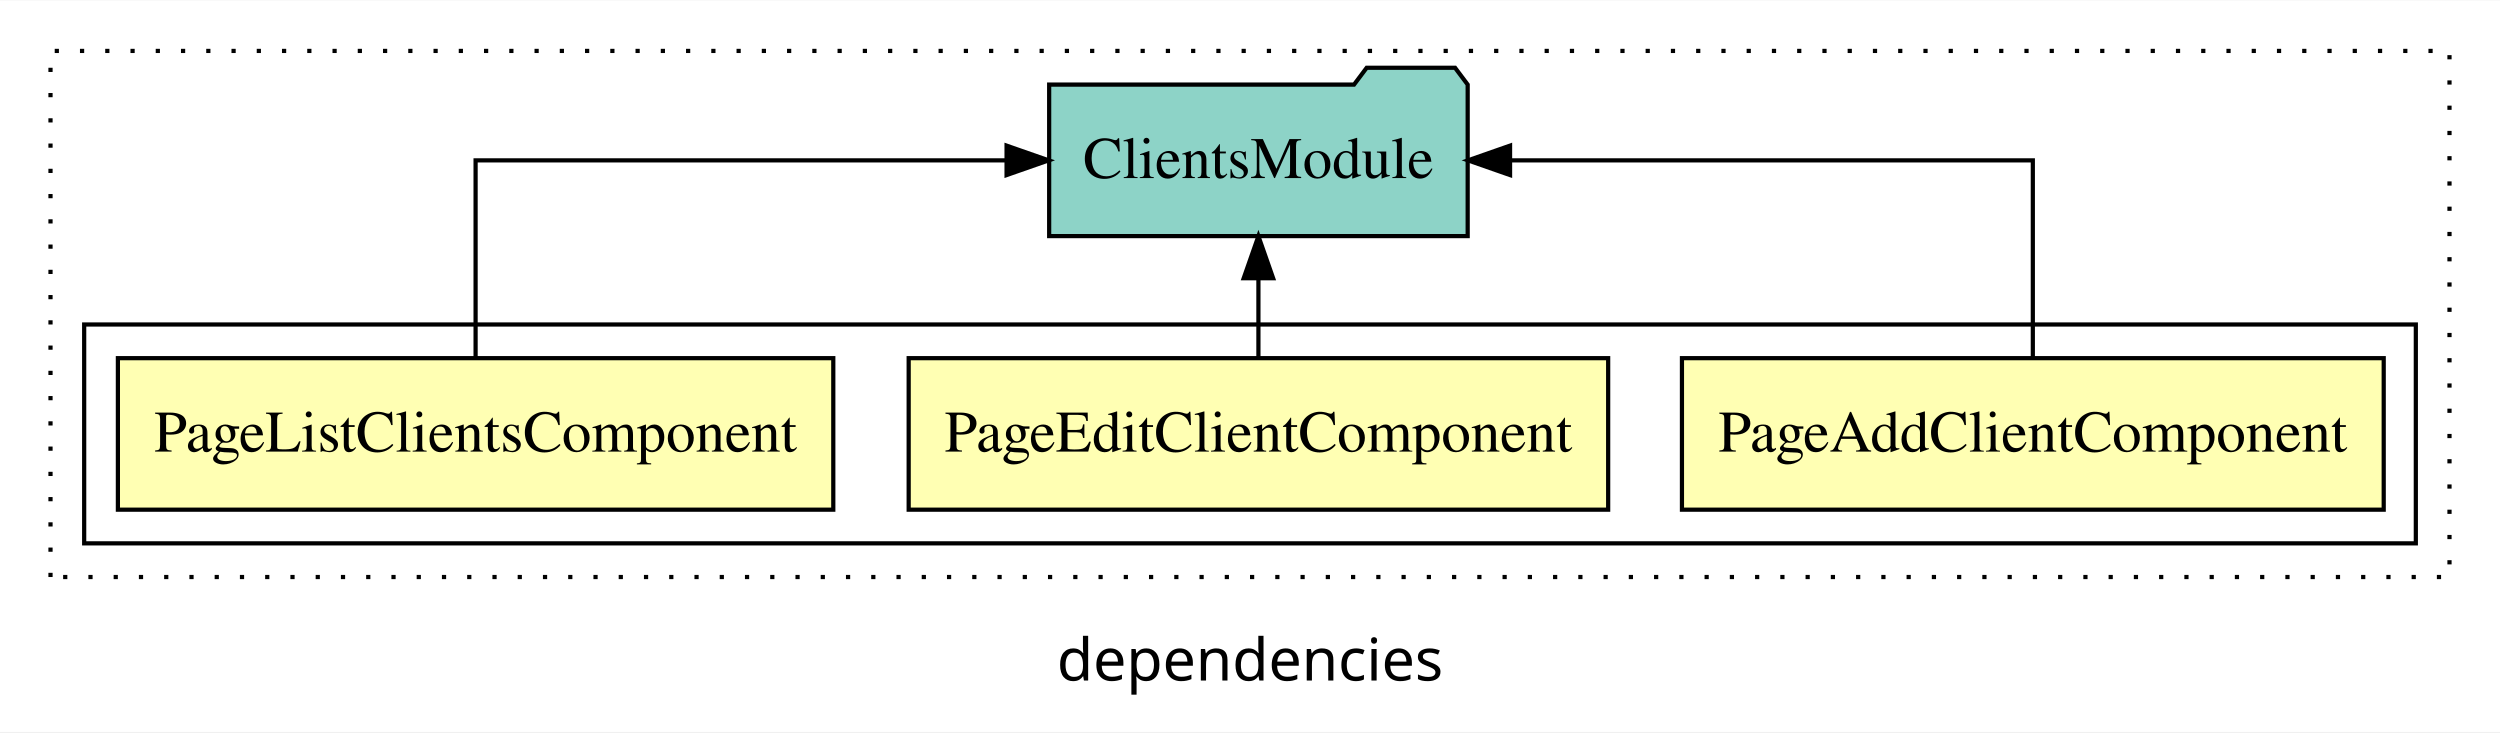
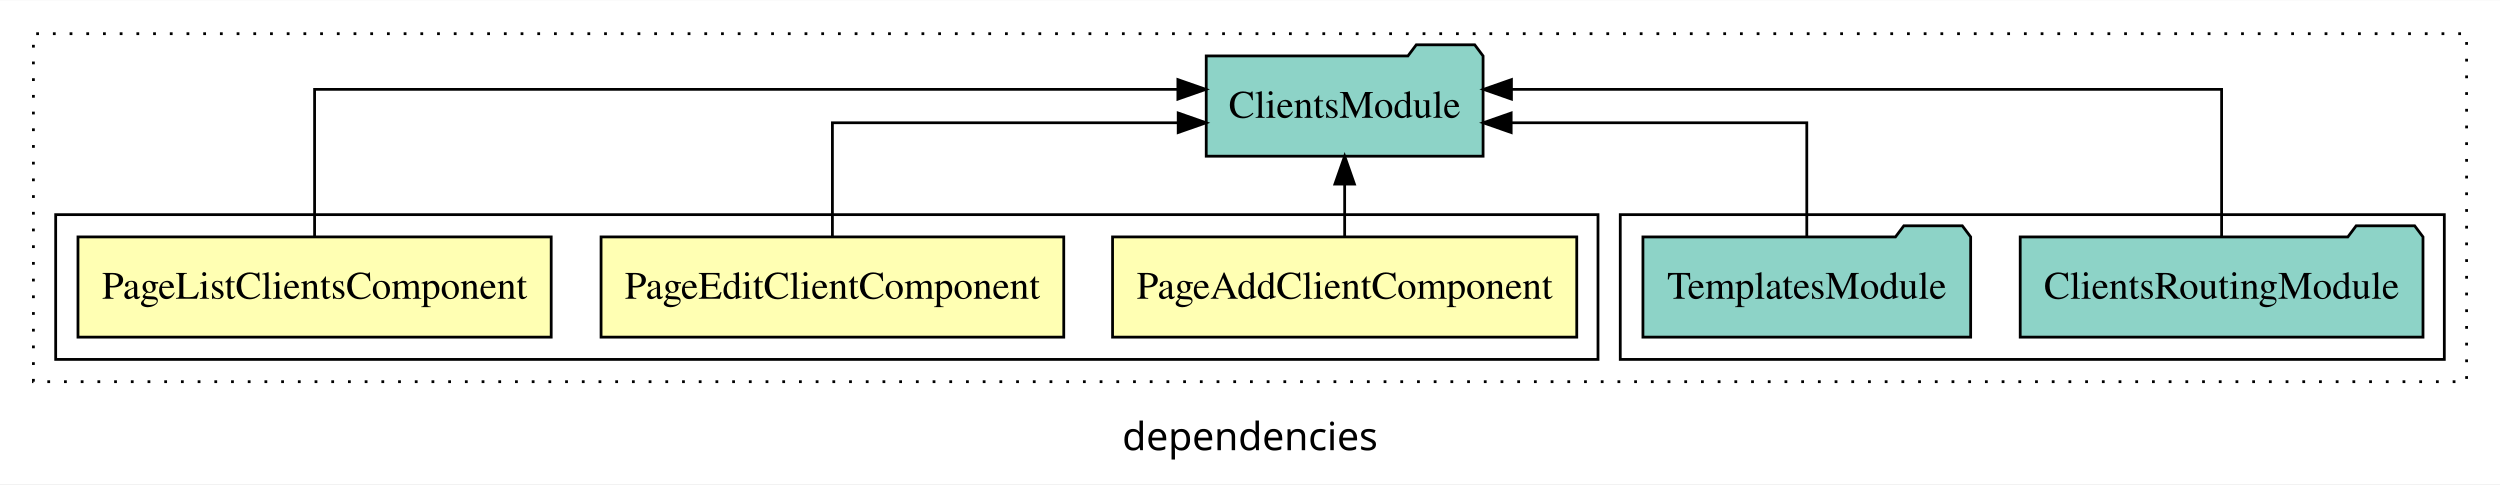
- <svg xmlns="http://www.w3.org/2000/svg" width="594pt" height="174pt" viewBox="0.00 0.00 594.00 173.80">
+ <svg xmlns="http://www.w3.org/2000/svg" width="898pt" height="174pt" viewBox="0.00 0.00 898.00 173.80">
  <g id="graph0" class="graph" transform="scale(1 1) rotate(0) translate(4 169.8)">
-     <polygon fill="white" stroke="transparent" points="-4,4 -4,-169.8 590,-169.8 590,4 -4,4" />
-     <text text-anchor="middle" x="293" y="-8.2" font-family="sans-serif" font-size="14.00">dependencies</text>
+     <polygon fill="white" stroke="transparent" points="-4,4 -4,-169.8 894,-169.8 894,4 -4,4" />
+     <text text-anchor="middle" x="445" y="-8.2" font-family="sans-serif" font-size="14.00">dependencies</text>
    <g id="clust1" class="cluster">
-       <polygon fill="none" stroke="black" stroke-dasharray="1,5" points="8,-32.8 8,-157.8 578,-157.8 578,-32.8 8,-32.8" />
+       <polygon fill="none" stroke="black" stroke-dasharray="1,5" points="8,-32.8 8,-157.8 882,-157.8 882,-32.8 8,-32.8" />
+     </g>
+     <g id="clust6" class="cluster">
+       <polygon fill="none" stroke="black" points="578,-40.8 578,-92.8 874,-92.8 874,-40.8 578,-40.8" />
    </g>
    <g id="clust2" class="cluster">
      <polygon fill="none" stroke="black" points="16,-40.8 16,-92.8 570,-92.8 570,-40.8 16,-40.8" />
    </g>
    <g id="node1" class="node">
      <polygon fill="#ffffb3" stroke="black" points="562.37,-84.8 395.63,-84.8 395.63,-48.8 562.37,-48.8 562.37,-84.8" />
      <text text-anchor="middle" x="479" y="-62.6" font-family="Times,serif" font-size="14.00">PageAddClientComponent</text>
    </g>
    <g id="node4" class="node">
-       <polygon fill="#8dd3c7" stroke="black" points="344.72,-149.8 341.72,-153.8 320.72,-153.8 317.72,-149.8 245.28,-149.8 245.28,-113.8 344.72,-113.8 344.72,-149.8" />
-       <text text-anchor="middle" x="295" y="-127.6" font-family="Times,serif" font-size="14.00">ClientsModule</text>
+       <polygon fill="#8dd3c7" stroke="black" points="528.72,-149.8 525.72,-153.8 504.72,-153.8 501.72,-149.8 429.28,-149.8 429.28,-113.8 528.72,-113.8 528.72,-149.8" />
+       <text text-anchor="middle" x="479" y="-127.6" font-family="Times,serif" font-size="14.00">ClientsModule</text>
    </g>
    <g id="edge1" class="edge">
-       <path fill="none" stroke="black" d="M479,-84.91C479,-104.14 479,-131.8 479,-131.8 479,-131.8 354.79,-131.8 354.79,-131.8" />
-       <polygon fill="black" stroke="black" points="354.79,-128.3 344.79,-131.8 354.79,-135.3 354.79,-128.3" />
+       <path fill="none" stroke="black" d="M479,-84.91C479,-84.91 479,-103.79 479,-103.79" />
+       <polygon fill="black" stroke="black" points="475.5,-103.79 479,-113.79 482.5,-103.79 475.5,-103.79" />
    </g>
    <g id="node2" class="node">
      <polygon fill="#ffffb3" stroke="black" points="378.1,-84.8 211.9,-84.8 211.9,-48.8 378.1,-48.8 378.1,-84.8" />
      <text text-anchor="middle" x="295" y="-62.6" font-family="Times,serif" font-size="14.00">PageEditClientComponent</text>
    </g>
    <g id="edge2" class="edge">
-       <path fill="none" stroke="black" d="M295,-84.91C295,-84.91 295,-103.79 295,-103.79" />
-       <polygon fill="black" stroke="black" points="291.5,-103.79 295,-113.79 298.5,-103.79 291.5,-103.79" />
+       <path fill="none" stroke="black" d="M295,-84.82C295,-102.17 295,-125.8 295,-125.8 295,-125.8 419.21,-125.8 419.21,-125.8" />
+       <polygon fill="black" stroke="black" points="419.21,-129.3 429.21,-125.8 419.21,-122.3 419.21,-129.3" />
    </g>
    <g id="node3" class="node">
      <polygon fill="#ffffb3" stroke="black" points="193.99,-84.8 24.01,-84.8 24.01,-48.8 193.99,-48.8 193.99,-84.8" />
      <text text-anchor="middle" x="109" y="-62.6" font-family="Times,serif" font-size="14.00">PageListClientsComponent</text>
    </g>
    <g id="edge3" class="edge">
-       <path fill="none" stroke="black" d="M109,-84.91C109,-104.14 109,-131.8 109,-131.8 109,-131.8 235.16,-131.8 235.16,-131.8" />
-       <polygon fill="black" stroke="black" points="235.16,-135.3 245.16,-131.8 235.16,-128.3 235.16,-135.3" />
+       <path fill="none" stroke="black" d="M109,-85.08C109,-106.12 109,-137.8 109,-137.8 109,-137.8 419.1,-137.8 419.1,-137.8" />
+       <polygon fill="black" stroke="black" points="419.1,-141.3 429.1,-137.8 419.1,-134.3 419.1,-141.3" />
+     </g>
+     <g id="node5" class="node">
+       <polygon fill="#8dd3c7" stroke="black" points="866.34,-84.8 863.34,-88.8 842.34,-88.8 839.34,-84.8 721.66,-84.8 721.66,-48.8 866.34,-48.8 866.34,-84.8" />
+       <text text-anchor="middle" x="794" y="-62.6" font-family="Times,serif" font-size="14.00">ClientsRoutingModule</text>
+     </g>
+     <g id="edge4" class="edge">
+       <path fill="none" stroke="black" d="M794,-85.08C794,-106.12 794,-137.8 794,-137.8 794,-137.8 538.91,-137.8 538.91,-137.8" />
+       <polygon fill="black" stroke="black" points="538.91,-134.3 528.91,-137.8 538.91,-141.3 538.91,-134.3" />
+     </g>
+     <g id="node6" class="node">
+       <polygon fill="#8dd3c7" stroke="black" points="703.86,-84.8 700.86,-88.8 679.86,-88.8 676.86,-84.8 586.14,-84.8 586.14,-48.8 703.86,-48.8 703.86,-84.8" />
+       <text text-anchor="middle" x="645" y="-62.6" font-family="Times,serif" font-size="14.00">TemplatesModule</text>
+     </g>
+     <g id="edge5" class="edge">
+       <path fill="none" stroke="black" d="M645,-84.82C645,-102.17 645,-125.8 645,-125.8 645,-125.8 538.81,-125.8 538.81,-125.8" />
+       <polygon fill="black" stroke="black" points="538.81,-122.3 528.81,-125.8 538.81,-129.3 538.81,-122.3" />
    </g>
  </g>
</svg>
